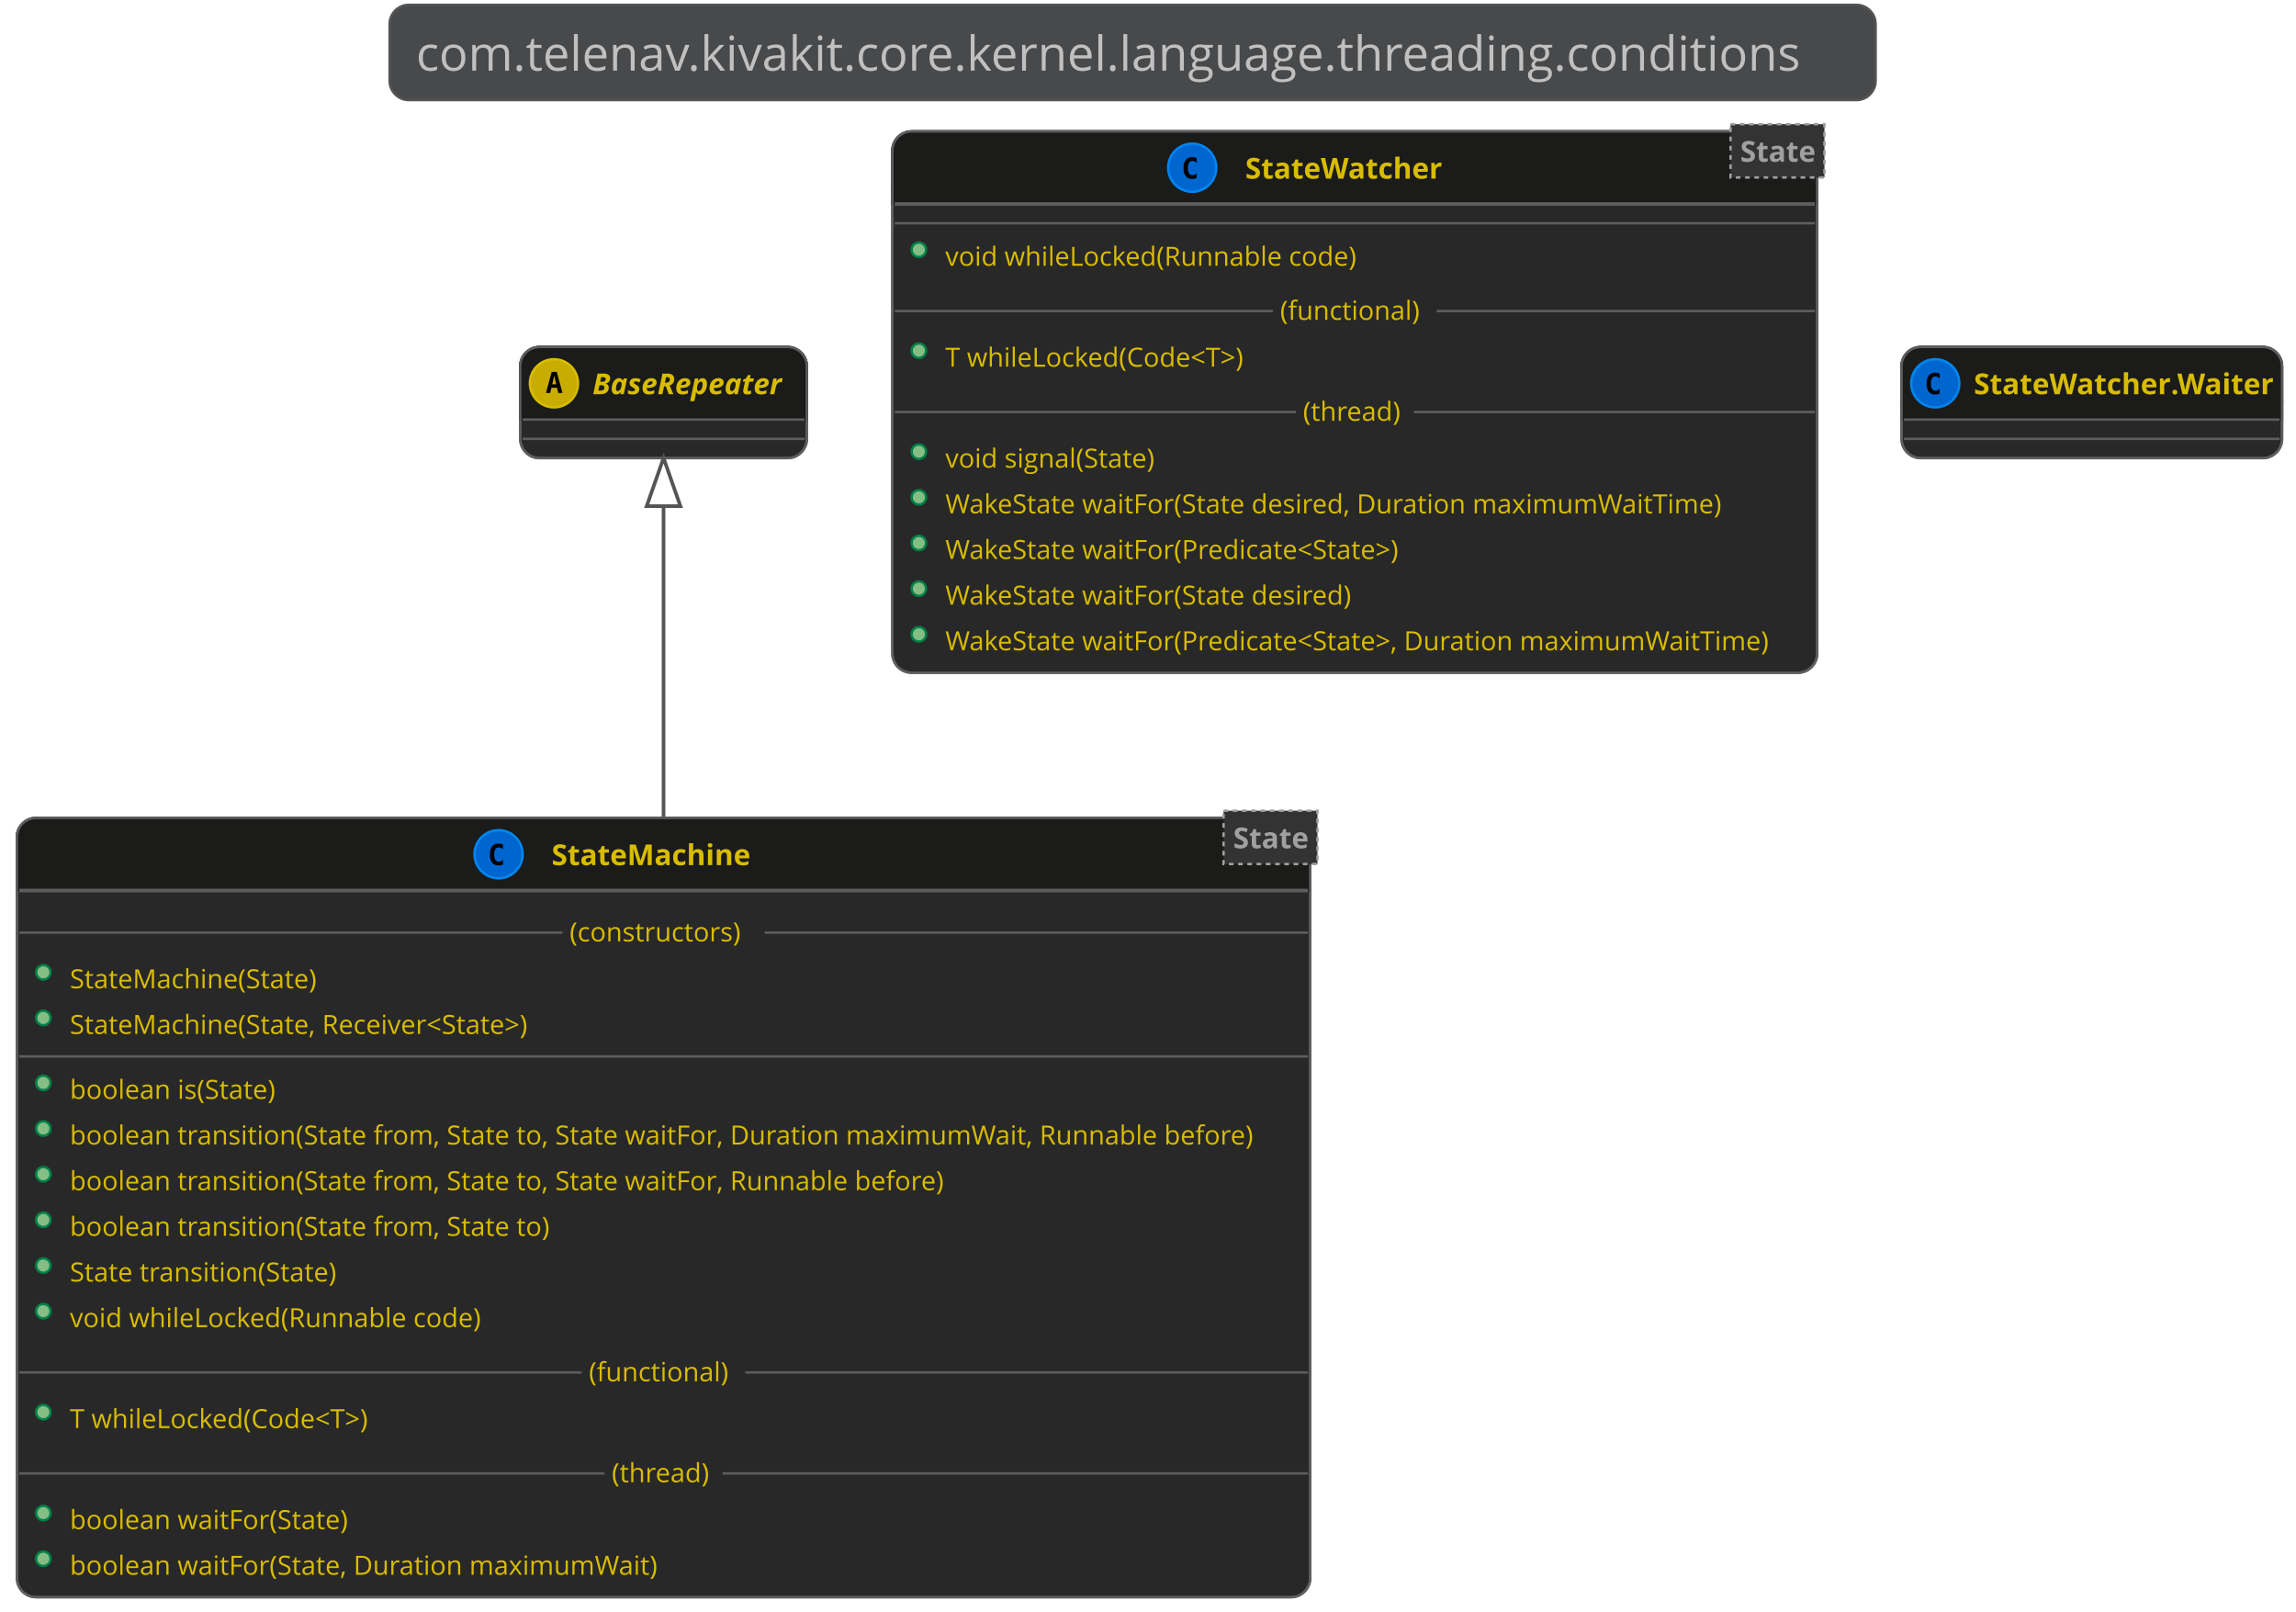
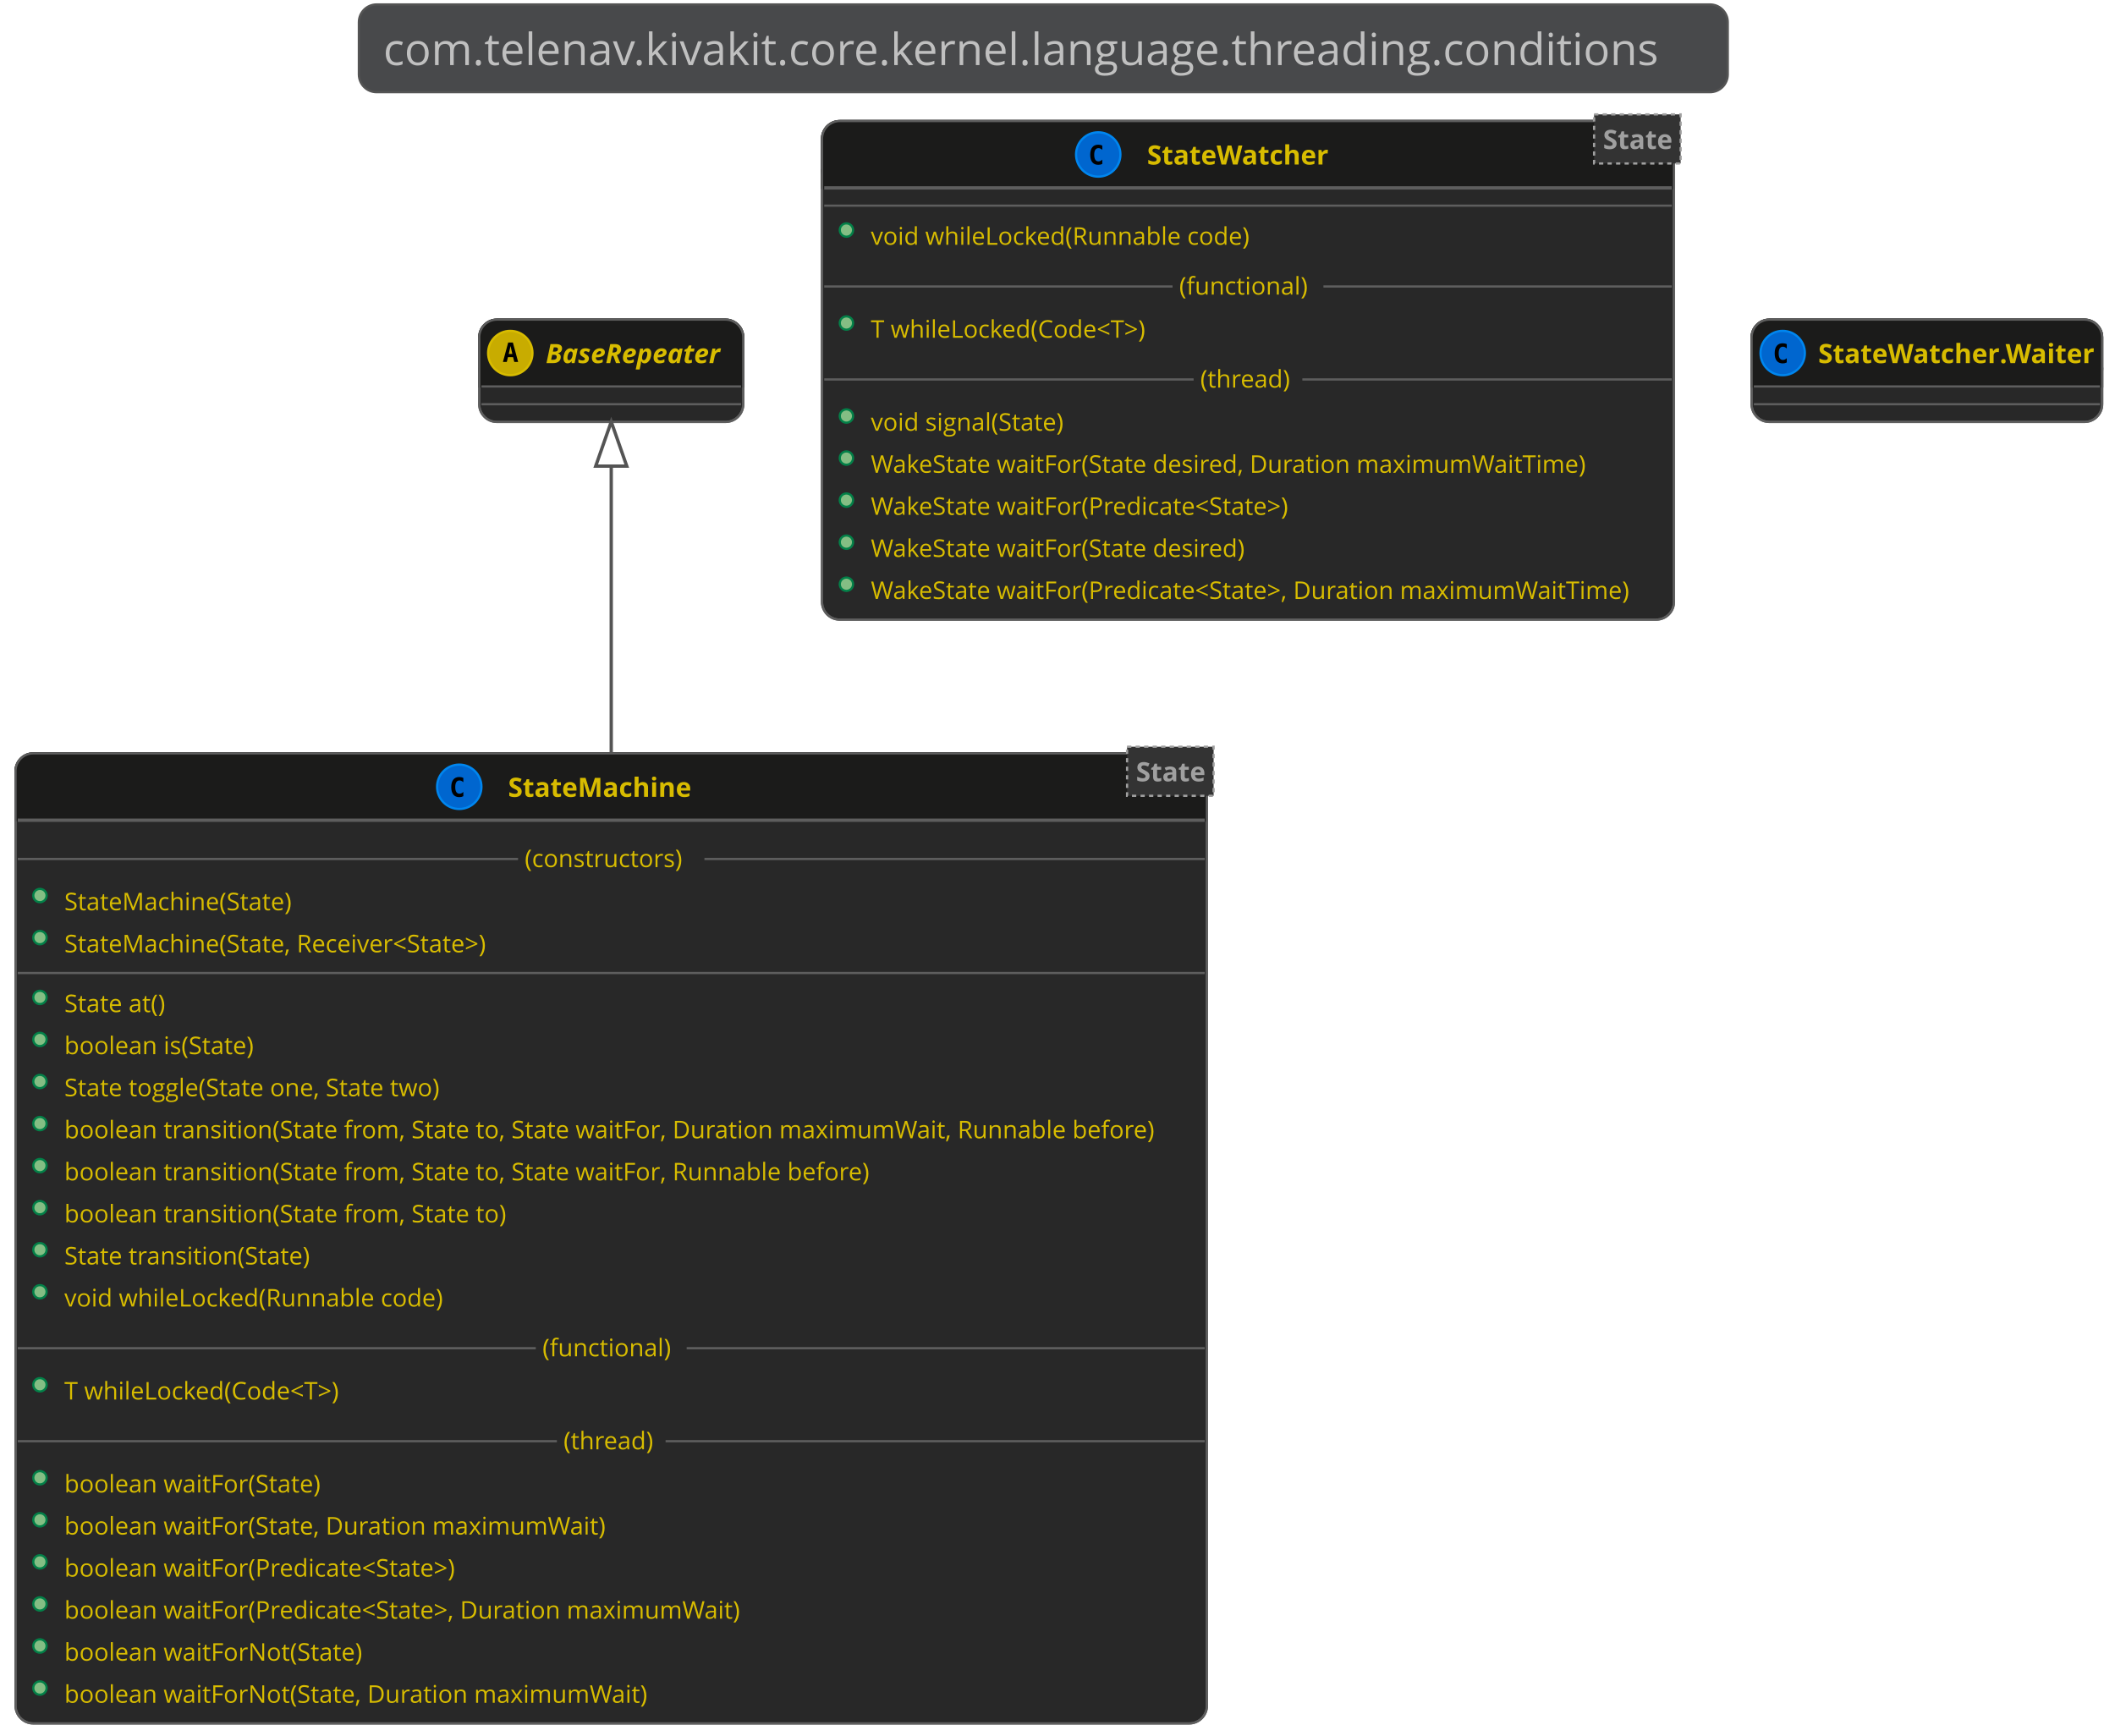
- <svg xmlns="http://www.w3.org/2000/svg" contentScriptType="application/ecmascript" contentStyleType="text/css" height="697.917px" preserveAspectRatio="none" style="width:993px;height:697px;background:#333333;" version="1.1" viewBox="0 0 993 697" width="993.75px" zoomAndPan="magnify">
+ <svg xmlns="http://www.w3.org/2000/svg" contentScriptType="application/ecmascript" contentStyleType="text/css" height="815.625px" preserveAspectRatio="none" style="width:993px;height:815px;background:#333333;" version="1.1" viewBox="0 0 993 815" width="993.75px" zoomAndPan="magnify">
  <defs />
  <g>
    <rect fill="#48494B" height="41.203" rx="8.333" ry="8.333" style="stroke:#545454;stroke-width:1.042;" width="642.708" x="168.49" y="2.083" />
    <text fill="#C0C0C0" font-family="Open Sans,Avenir,Nunito,Arial,Helvetica,SansSerif" font-size="20.833" lengthAdjust="spacing" textLength="619.792" x="179.948" y="30.558">com.telenav.kivakit.core.kernel.language.threading.conditions</text>
    <rect codeLine="6" fill="#282828" height="48.055" id="BaseRepeater" rx="8.333" ry="8.333" style="stroke:#5E5E5E;stroke-width:1.042;" width="123.958" x="225" y="150.057" />
    <rect fill="#1B1B1A" height="31.388" rx="8.333" ry="8.333" style="stroke:#1B1B1A;stroke-width:1.042;" width="123.958" x="225" y="150.057" />
    <rect fill="#1B1B1A" height="8.333" style="stroke:#1B1B1A;stroke-width:1.042;" width="123.958" x="225" y="173.112" />
    <rect codeLine="6" fill="none" height="48.055" id="BaseRepeater" rx="8.333" ry="8.333" style="stroke:#5E5E5E;stroke-width:1.042;" width="123.958" x="225" y="150.057" />
    <ellipse cx="239.583" cy="165.751" fill="#C8AC00" rx="10.417" ry="10.417" style="stroke:#D8BC00;stroke-width:1.042;" />
    <path d="M239.697,162.453 L238.849,166.183 L240.552,166.183 Z M238.599,160.805 L240.802,160.805 L243.262,169.918 L241.461,169.918 L240.9,167.666 L238.489,167.666 L237.94,169.918 L236.139,169.918 Z " fill="#000000" />
    <text fill="#D8BC00" font-family="Open Sans,Avenir,Nunito,Arial,Helvetica,SansSerif" font-size="12.5" font-style="italic" font-weight="bold" lengthAdjust="spacing" textLength="86.458" x="256.25" y="170.475">BaseRepeater</text>
    <line style="stroke:#5E5E5E;stroke-width:1.042;" x1="226.042" x2="347.917" y1="181.445" y2="181.445" />
    <line style="stroke:#5E5E5E;stroke-width:1.042;" x1="226.042" x2="347.917" y1="189.779" y2="189.779" />
-     <rect codeLine="9" fill="#282828" height="336.983" id="StateMachine" rx="8.333" ry="8.333" style="stroke:#5E5E5E;stroke-width:1.042;" width="559.375" x="7.292" y="353.703" />
+     <rect codeLine="9" fill="#282828" height="455.452" id="StateMachine" rx="8.333" ry="8.333" style="stroke:#5E5E5E;stroke-width:1.042;" width="559.375" x="7.292" y="353.703" />
    <rect fill="#1B1B1A" height="31.388" rx="8.333" ry="8.333" style="stroke:#1B1B1A;stroke-width:1.042;" width="559.375" x="7.292" y="353.703" />
    <rect fill="#1B1B1A" height="8.333" style="stroke:#1B1B1A;stroke-width:1.042;" width="559.375" x="7.292" y="376.758" />
-     <rect codeLine="9" fill="none" height="336.983" id="StateMachine" rx="8.333" ry="8.333" style="stroke:#5E5E5E;stroke-width:1.042;" width="559.375" x="7.292" y="353.703" />
+     <rect codeLine="9" fill="none" height="455.452" id="StateMachine" rx="8.333" ry="8.333" style="stroke:#5E5E5E;stroke-width:1.042;" width="559.375" x="7.292" y="353.703" />
    <ellipse cx="215.625" cy="369.397" fill="#0066CF" rx="10.417" ry="10.417" style="stroke:#0086EF;stroke-width:1.042;" />
    <path d="M217.535,373.822 Q217.108,374.042 216.638,374.152 Q216.168,374.262 215.649,374.262 Q213.806,374.262 212.836,373.047 Q211.865,371.832 211.865,369.537 Q211.865,367.236 212.836,366.022 Q213.806,364.807 215.649,364.807 Q216.168,364.807 216.644,364.917 Q217.12,365.027 217.535,365.247 L217.535,367.248 Q217.071,366.821 216.635,366.623 Q216.199,366.425 215.735,366.425 Q214.746,366.425 214.243,367.209 Q213.739,367.993 213.739,369.537 Q213.739,371.075 214.243,371.86 Q214.746,372.644 215.735,372.644 Q216.199,372.644 216.635,372.446 Q217.071,372.247 217.535,371.82 Z " fill="#000000" />
    <text fill="#D8BC00" font-family="Open Sans,Avenir,Nunito,Arial,Helvetica,SansSerif" font-size="12.5" font-weight="bold" lengthAdjust="spacing" textLength="85.417" x="238.542" y="374.121">StateMachine</text>
    <rect fill="#333333" height="23.055" style="stroke:#A0A0A0;stroke-width:1.042;stroke-dasharray:2.0,2.0;" width="40.625" x="529.167" y="350.578" />
    <text fill="#A0A0A0" font-family="Open Sans,Avenir,Nunito,Arial,Helvetica,SansSerif" font-size="12.5" font-weight="bold" lengthAdjust="spacing" textLength="32.292" x="533.333" y="366.829">State</text>
    <line style="stroke:#5E5E5E;stroke-width:1.562;" x1="8.333" x2="565.625" y1="385.091" y2="385.091" />
    <ellipse cx="18.75" cy="420.461" fill="#84BE84" rx="3.125" ry="3.125" style="stroke:#038048;stroke-width:1.042;" />
    <text fill="#D8BC00" font-family="Open Sans,Avenir,Nunito,Arial,Helvetica,SansSerif" font-size="11.458" lengthAdjust="spacing" textLength="108.333" x="30.208" y="427.372">StateMachine(State)</text>
    <ellipse cx="18.75" cy="440.206" fill="#84BE84" rx="3.125" ry="3.125" style="stroke:#038048;stroke-width:1.042;" />
    <text fill="#D8BC00" font-family="Open Sans,Avenir,Nunito,Arial,Helvetica,SansSerif" font-size="11.458" lengthAdjust="spacing" textLength="207.292" x="30.208" y="447.117">StateMachine(State, Receiver&lt;State&gt;)</text>
    <line style="stroke:#5E5E5E;stroke-width:1.042;" x1="8.333" x2="243.229" y1="403.297" y2="403.297" />
    <text fill="#D8BC00" font-family="Open Sans,Avenir,Nunito,Arial,Helvetica,SansSerif" font-size="11.458" lengthAdjust="spacing" textLength="81.25" x="246.354" y="407.106">(constructors)</text>
    <line style="stroke:#5E5E5E;stroke-width:1.042;" x1="330.729" x2="565.625" y1="403.297" y2="403.297" />
    <line style="stroke:#5E5E5E;stroke-width:1.042;" x1="8.333" x2="565.625" y1="456.826" y2="456.826" />
    <ellipse cx="18.75" cy="468.284" fill="#84BE84" rx="3.125" ry="3.125" style="stroke:#038048;stroke-width:1.042;" />
-     <text fill="#D8BC00" font-family="Open Sans,Avenir,Nunito,Arial,Helvetica,SansSerif" font-size="11.458" lengthAdjust="spacing" textLength="92.708" x="30.208" y="475.195">boolean is(State)</text>
+     <text fill="#D8BC00" font-family="Open Sans,Avenir,Nunito,Arial,Helvetica,SansSerif" font-size="11.458" lengthAdjust="spacing" textLength="48.958" x="30.208" y="475.195">State at()</text>
    <ellipse cx="18.75" cy="488.029" fill="#84BE84" rx="3.125" ry="3.125" style="stroke:#038048;stroke-width:1.042;" />
-     <text fill="#D8BC00" font-family="Open Sans,Avenir,Nunito,Arial,Helvetica,SansSerif" font-size="11.458" lengthAdjust="spacing" textLength="527.083" x="30.208" y="494.94">boolean transition(State from, State to, State waitFor, Duration maximumWait, Runnable before)</text>
+     <text fill="#D8BC00" font-family="Open Sans,Avenir,Nunito,Arial,Helvetica,SansSerif" font-size="11.458" lengthAdjust="spacing" textLength="92.708" x="30.208" y="494.94">boolean is(State)</text>
    <ellipse cx="18.75" cy="507.774" fill="#84BE84" rx="3.125" ry="3.125" style="stroke:#038048;stroke-width:1.042;" />
-     <text fill="#D8BC00" font-family="Open Sans,Avenir,Nunito,Arial,Helvetica,SansSerif" font-size="11.458" lengthAdjust="spacing" textLength="390.625" x="30.208" y="514.685">boolean transition(State from, State to, State waitFor, Runnable before)</text>
+     <text fill="#D8BC00" font-family="Open Sans,Avenir,Nunito,Arial,Helvetica,SansSerif" font-size="11.458" lengthAdjust="spacing" textLength="181.25" x="30.208" y="514.685">State toggle(State one, State two)</text>
    <ellipse cx="18.75" cy="527.519" fill="#84BE84" rx="3.125" ry="3.125" style="stroke:#038048;stroke-width:1.042;" />
-     <text fill="#D8BC00" font-family="Open Sans,Avenir,Nunito,Arial,Helvetica,SansSerif" font-size="11.458" lengthAdjust="spacing" textLength="215.625" x="30.208" y="534.43">boolean transition(State from, State to)</text>
+     <text fill="#D8BC00" font-family="Open Sans,Avenir,Nunito,Arial,Helvetica,SansSerif" font-size="11.458" lengthAdjust="spacing" textLength="527.083" x="30.208" y="534.43">boolean transition(State from, State to, State waitFor, Duration maximumWait, Runnable before)</text>
    <ellipse cx="18.75" cy="547.264" fill="#84BE84" rx="3.125" ry="3.125" style="stroke:#038048;stroke-width:1.042;" />
-     <text fill="#D8BC00" font-family="Open Sans,Avenir,Nunito,Arial,Helvetica,SansSerif" font-size="11.458" lengthAdjust="spacing" textLength="119.792" x="30.208" y="554.175">State transition(State)</text>
+     <text fill="#D8BC00" font-family="Open Sans,Avenir,Nunito,Arial,Helvetica,SansSerif" font-size="11.458" lengthAdjust="spacing" textLength="390.625" x="30.208" y="554.175">boolean transition(State from, State to, State waitFor, Runnable before)</text>
    <ellipse cx="18.75" cy="567.009" fill="#84BE84" rx="3.125" ry="3.125" style="stroke:#038048;stroke-width:1.042;" />
-     <text fill="#D8BC00" font-family="Open Sans,Avenir,Nunito,Arial,Helvetica,SansSerif" font-size="11.458" lengthAdjust="spacing" textLength="185.417" x="30.208" y="573.92">void whileLocked(Runnable code)</text>
-     <ellipse cx="18.75" cy="610.665" fill="#84BE84" rx="3.125" ry="3.125" style="stroke:#038048;stroke-width:1.042;" />
-     <text fill="#D8BC00" font-family="Open Sans,Avenir,Nunito,Arial,Helvetica,SansSerif" font-size="11.458" lengthAdjust="spacing" textLength="141.667" x="30.208" y="617.576">T whileLocked(Code&lt;T&gt;)</text>
-     <line style="stroke:#5E5E5E;stroke-width:1.042;" x1="8.333" x2="251.562" y1="593.501" y2="593.501" />
-     <text fill="#D8BC00" font-family="Open Sans,Avenir,Nunito,Arial,Helvetica,SansSerif" font-size="11.458" lengthAdjust="spacing" textLength="64.583" x="254.688" y="597.31">(functional)</text>
-     <line style="stroke:#5E5E5E;stroke-width:1.042;" x1="322.396" x2="565.625" y1="593.501" y2="593.501" />
-     <ellipse cx="18.75" cy="654.321" fill="#84BE84" rx="3.125" ry="3.125" style="stroke:#038048;stroke-width:1.042;" />
-     <text fill="#D8BC00" font-family="Open Sans,Avenir,Nunito,Arial,Helvetica,SansSerif" font-size="11.458" lengthAdjust="spacing" textLength="123.958" x="30.208" y="661.232">boolean waitFor(State)</text>
-     <ellipse cx="18.75" cy="674.066" fill="#84BE84" rx="3.125" ry="3.125" style="stroke:#038048;stroke-width:1.042;" />
-     <text fill="#D8BC00" font-family="Open Sans,Avenir,Nunito,Arial,Helvetica,SansSerif" font-size="11.458" lengthAdjust="spacing" textLength="260.417" x="30.208" y="680.977">boolean waitFor(State, Duration maximumWait)</text>
-     <line style="stroke:#5E5E5E;stroke-width:1.042;" x1="8.333" x2="261.458" y1="637.157" y2="637.157" />
-     <text fill="#D8BC00" font-family="Open Sans,Avenir,Nunito,Arial,Helvetica,SansSerif" font-size="11.458" lengthAdjust="spacing" textLength="44.792" x="264.583" y="640.967">(thread)</text>
-     <line style="stroke:#5E5E5E;stroke-width:1.042;" x1="312.5" x2="565.625" y1="637.157" y2="637.157" />
-     <rect codeLine="28" fill="#282828" height="234.092" id="StateWatcher" rx="8.333" ry="8.333" style="stroke:#5E5E5E;stroke-width:1.042;" width="400" x="385.938" y="56.828" />
+     <text fill="#D8BC00" font-family="Open Sans,Avenir,Nunito,Arial,Helvetica,SansSerif" font-size="11.458" lengthAdjust="spacing" textLength="215.625" x="30.208" y="573.92">boolean transition(State from, State to)</text>
+     <ellipse cx="18.75" cy="586.753" fill="#84BE84" rx="3.125" ry="3.125" style="stroke:#038048;stroke-width:1.042;" />
+     <text fill="#D8BC00" font-family="Open Sans,Avenir,Nunito,Arial,Helvetica,SansSerif" font-size="11.458" lengthAdjust="spacing" textLength="119.792" x="30.208" y="593.665">State transition(State)</text>
+     <ellipse cx="18.75" cy="606.498" fill="#84BE84" rx="3.125" ry="3.125" style="stroke:#038048;stroke-width:1.042;" />
+     <text fill="#D8BC00" font-family="Open Sans,Avenir,Nunito,Arial,Helvetica,SansSerif" font-size="11.458" lengthAdjust="spacing" textLength="185.417" x="30.208" y="613.409">void whileLocked(Runnable code)</text>
+     <ellipse cx="18.75" cy="650.155" fill="#84BE84" rx="3.125" ry="3.125" style="stroke:#038048;stroke-width:1.042;" />
+     <text fill="#D8BC00" font-family="Open Sans,Avenir,Nunito,Arial,Helvetica,SansSerif" font-size="11.458" lengthAdjust="spacing" textLength="141.667" x="30.208" y="657.066">T whileLocked(Code&lt;T&gt;)</text>
+     <line style="stroke:#5E5E5E;stroke-width:1.042;" x1="8.333" x2="251.562" y1="632.99" y2="632.99" />
+     <text fill="#D8BC00" font-family="Open Sans,Avenir,Nunito,Arial,Helvetica,SansSerif" font-size="11.458" lengthAdjust="spacing" textLength="64.583" x="254.688" y="636.8">(functional)</text>
+     <line style="stroke:#5E5E5E;stroke-width:1.042;" x1="322.396" x2="565.625" y1="632.99" y2="632.99" />
+     <ellipse cx="18.75" cy="693.811" fill="#84BE84" rx="3.125" ry="3.125" style="stroke:#038048;stroke-width:1.042;" />
+     <text fill="#D8BC00" font-family="Open Sans,Avenir,Nunito,Arial,Helvetica,SansSerif" font-size="11.458" lengthAdjust="spacing" textLength="123.958" x="30.208" y="700.722">boolean waitFor(State)</text>
+     <ellipse cx="18.75" cy="713.556" fill="#84BE84" rx="3.125" ry="3.125" style="stroke:#038048;stroke-width:1.042;" />
+     <text fill="#D8BC00" font-family="Open Sans,Avenir,Nunito,Arial,Helvetica,SansSerif" font-size="11.458" lengthAdjust="spacing" textLength="260.417" x="30.208" y="720.467">boolean waitFor(State, Duration maximumWait)</text>
+     <ellipse cx="18.75" cy="733.301" fill="#84BE84" rx="3.125" ry="3.125" style="stroke:#038048;stroke-width:1.042;" />
+     <text fill="#D8BC00" font-family="Open Sans,Avenir,Nunito,Arial,Helvetica,SansSerif" font-size="11.458" lengthAdjust="spacing" textLength="193.75" x="30.208" y="740.212">boolean waitFor(Predicate&lt;State&gt;)</text>
+     <ellipse cx="18.75" cy="753.046" fill="#84BE84" rx="3.125" ry="3.125" style="stroke:#038048;stroke-width:1.042;" />
+     <text fill="#D8BC00" font-family="Open Sans,Avenir,Nunito,Arial,Helvetica,SansSerif" font-size="11.458" lengthAdjust="spacing" textLength="330.208" x="30.208" y="759.957">boolean waitFor(Predicate&lt;State&gt;, Duration maximumWait)</text>
+     <ellipse cx="18.75" cy="772.79" fill="#84BE84" rx="3.125" ry="3.125" style="stroke:#038048;stroke-width:1.042;" />
+     <text fill="#D8BC00" font-family="Open Sans,Avenir,Nunito,Arial,Helvetica,SansSerif" font-size="11.458" lengthAdjust="spacing" textLength="143.75" x="30.208" y="779.702">boolean waitForNot(State)</text>
+     <ellipse cx="18.75" cy="792.535" fill="#84BE84" rx="3.125" ry="3.125" style="stroke:#038048;stroke-width:1.042;" />
+     <text fill="#D8BC00" font-family="Open Sans,Avenir,Nunito,Arial,Helvetica,SansSerif" font-size="11.458" lengthAdjust="spacing" textLength="280.208" x="30.208" y="799.447">boolean waitForNot(State, Duration maximumWait)</text>
+     <line style="stroke:#5E5E5E;stroke-width:1.042;" x1="8.333" x2="261.458" y1="676.647" y2="676.647" />
+     <text fill="#D8BC00" font-family="Open Sans,Avenir,Nunito,Arial,Helvetica,SansSerif" font-size="11.458" lengthAdjust="spacing" textLength="44.792" x="264.583" y="680.457">(thread)</text>
+     <line style="stroke:#5E5E5E;stroke-width:1.042;" x1="312.5" x2="565.625" y1="676.647" y2="676.647" />
+     <rect codeLine="34" fill="#282828" height="234.092" id="StateWatcher" rx="8.333" ry="8.333" style="stroke:#5E5E5E;stroke-width:1.042;" width="400" x="385.938" y="56.828" />
    <rect fill="#1B1B1A" height="31.388" rx="8.333" ry="8.333" style="stroke:#1B1B1A;stroke-width:1.042;" width="400" x="385.938" y="56.828" />
    <rect fill="#1B1B1A" height="8.333" style="stroke:#1B1B1A;stroke-width:1.042;" width="400" x="385.938" y="79.883" />
-     <rect codeLine="28" fill="none" height="234.092" id="StateWatcher" rx="8.333" ry="8.333" style="stroke:#5E5E5E;stroke-width:1.042;" width="400" x="385.938" y="56.828" />
+     <rect codeLine="34" fill="none" height="234.092" id="StateWatcher" rx="8.333" ry="8.333" style="stroke:#5E5E5E;stroke-width:1.042;" width="400" x="385.938" y="56.828" />
    <ellipse cx="515.625" cy="72.522" fill="#0066CF" rx="10.417" ry="10.417" style="stroke:#0086EF;stroke-width:1.042;" />
    <path d="M517.535,76.947 Q517.108,77.167 516.638,77.277 Q516.168,77.386 515.649,77.386 Q513.806,77.386 512.836,76.172 Q511.865,74.957 511.865,72.662 Q511.865,70.361 512.836,69.147 Q513.806,67.932 515.649,67.932 Q516.168,67.932 516.644,68.042 Q517.12,68.152 517.535,68.372 L517.535,70.374 Q517.072,69.946 516.635,69.748 Q516.199,69.55 515.735,69.55 Q514.746,69.55 514.243,70.334 Q513.739,71.118 513.739,72.662 Q513.739,74.2 514.243,74.985 Q514.746,75.769 515.735,75.769 Q516.199,75.769 516.635,75.571 Q517.072,75.372 517.535,74.945 Z " fill="#000000" />
    <text fill="#D8BC00" font-family="Open Sans,Avenir,Nunito,Arial,Helvetica,SansSerif" font-size="12.5" font-weight="bold" lengthAdjust="spacing" textLength="83.333" x="538.542" y="77.246">StateWatcher</text>
    <rect fill="#333333" height="23.055" style="stroke:#A0A0A0;stroke-width:1.042;stroke-dasharray:2.0,2.0;" width="40.625" x="748.438" y="53.703" />
    <text fill="#A0A0A0" font-family="Open Sans,Avenir,Nunito,Arial,Helvetica,SansSerif" font-size="12.5" font-weight="bold" lengthAdjust="spacing" textLength="32.292" x="752.604" y="69.954">State</text>
    <line style="stroke:#5E5E5E;stroke-width:1.562;" x1="386.979" x2="784.896" y1="88.216" y2="88.216" />
    <line style="stroke:#5E5E5E;stroke-width:1.042;" x1="386.979" x2="784.896" y1="96.549" y2="96.549" />
    <ellipse cx="397.396" cy="108.008" fill="#84BE84" rx="3.125" ry="3.125" style="stroke:#038048;stroke-width:1.042;" />
    <text fill="#D8BC00" font-family="Open Sans,Avenir,Nunito,Arial,Helvetica,SansSerif" font-size="11.458" lengthAdjust="spacing" textLength="185.417" x="408.854" y="114.919">void whileLocked(Runnable code)</text>
    <ellipse cx="397.396" cy="151.664" fill="#84BE84" rx="3.125" ry="3.125" style="stroke:#038048;stroke-width:1.042;" />
    <text fill="#D8BC00" font-family="Open Sans,Avenir,Nunito,Arial,Helvetica,SansSerif" font-size="11.458" lengthAdjust="spacing" textLength="141.667" x="408.854" y="158.575">T whileLocked(Code&lt;T&gt;)</text>
    <line style="stroke:#5E5E5E;stroke-width:1.042;" x1="386.979" x2="550.521" y1="134.5" y2="134.5" />
    <text fill="#D8BC00" font-family="Open Sans,Avenir,Nunito,Arial,Helvetica,SansSerif" font-size="11.458" lengthAdjust="spacing" textLength="64.583" x="553.646" y="138.31">(functional)</text>
    <line style="stroke:#5E5E5E;stroke-width:1.042;" x1="621.354" x2="784.896" y1="134.5" y2="134.5" />
    <ellipse cx="397.396" cy="195.321" fill="#84BE84" rx="3.125" ry="3.125" style="stroke:#038048;stroke-width:1.042;" />
    <text fill="#D8BC00" font-family="Open Sans,Avenir,Nunito,Arial,Helvetica,SansSerif" font-size="11.458" lengthAdjust="spacing" textLength="95.833" x="408.854" y="202.232">void signal(State)</text>
    <ellipse cx="397.396" cy="215.065" fill="#84BE84" rx="3.125" ry="3.125" style="stroke:#038048;stroke-width:1.042;" />
    <text fill="#D8BC00" font-family="Open Sans,Avenir,Nunito,Arial,Helvetica,SansSerif" font-size="11.458" lengthAdjust="spacing" textLength="342.708" x="408.854" y="221.977">WakeState waitFor(State desired, Duration maximumWaitTime)</text>
    <ellipse cx="397.396" cy="234.81" fill="#84BE84" rx="3.125" ry="3.125" style="stroke:#038048;stroke-width:1.042;" />
    <text fill="#D8BC00" font-family="Open Sans,Avenir,Nunito,Arial,Helvetica,SansSerif" font-size="11.458" lengthAdjust="spacing" textLength="204.167" x="408.854" y="241.722">WakeState waitFor(Predicate&lt;State&gt;)</text>
    <ellipse cx="397.396" cy="254.555" fill="#84BE84" rx="3.125" ry="3.125" style="stroke:#038048;stroke-width:1.042;" />
    <text fill="#D8BC00" font-family="Open Sans,Avenir,Nunito,Arial,Helvetica,SansSerif" font-size="11.458" lengthAdjust="spacing" textLength="179.167" x="408.854" y="261.466">WakeState waitFor(State desired)</text>
    <ellipse cx="397.396" cy="274.3" fill="#84BE84" rx="3.125" ry="3.125" style="stroke:#038048;stroke-width:1.042;" />
    <text fill="#D8BC00" font-family="Open Sans,Avenir,Nunito,Arial,Helvetica,SansSerif" font-size="11.458" lengthAdjust="spacing" textLength="367.708" x="408.854" y="281.211">WakeState waitFor(Predicate&lt;State&gt;, Duration maximumWaitTime)</text>
    <line style="stroke:#5E5E5E;stroke-width:1.042;" x1="386.979" x2="560.417" y1="178.156" y2="178.156" />
    <text fill="#D8BC00" font-family="Open Sans,Avenir,Nunito,Arial,Helvetica,SansSerif" font-size="11.458" lengthAdjust="spacing" textLength="44.792" x="563.542" y="181.966">(thread)</text>
    <line style="stroke:#5E5E5E;stroke-width:1.042;" x1="611.458" x2="784.896" y1="178.156" y2="178.156" />
-     <rect codeLine="42" fill="#282828" height="48.055" id="StateWatcher.Waiter" rx="8.333" ry="8.333" style="stroke:#5E5E5E;stroke-width:1.042;" width="164.583" x="822.396" y="150.057" />
+     <rect codeLine="48" fill="#282828" height="48.055" id="StateWatcher.Waiter" rx="8.333" ry="8.333" style="stroke:#5E5E5E;stroke-width:1.042;" width="164.583" x="822.396" y="150.057" />
    <rect fill="#1B1B1A" height="31.388" rx="8.333" ry="8.333" style="stroke:#1B1B1A;stroke-width:1.042;" width="164.583" x="822.396" y="150.057" />
    <rect fill="#1B1B1A" height="8.333" style="stroke:#1B1B1A;stroke-width:1.042;" width="164.583" x="822.396" y="173.112" />
-     <rect codeLine="42" fill="none" height="48.055" id="StateWatcher.Waiter" rx="8.333" ry="8.333" style="stroke:#5E5E5E;stroke-width:1.042;" width="164.583" x="822.396" y="150.057" />
+     <rect codeLine="48" fill="none" height="48.055" id="StateWatcher.Waiter" rx="8.333" ry="8.333" style="stroke:#5E5E5E;stroke-width:1.042;" width="164.583" x="822.396" y="150.057" />
    <ellipse cx="836.979" cy="165.751" fill="#0066CF" rx="10.417" ry="10.417" style="stroke:#0086EF;stroke-width:1.042;" />
    <path d="M838.89,170.176 Q838.462,170.396 837.992,170.506 Q837.522,170.616 837.004,170.616 Q835.16,170.616 834.19,169.401 Q833.219,168.186 833.219,165.892 Q833.219,163.59 834.19,162.376 Q835.16,161.161 837.004,161.161 Q837.522,161.161 837.999,161.271 Q838.475,161.381 838.89,161.601 L838.89,163.603 Q838.426,163.175 837.989,162.977 Q837.553,162.779 837.089,162.779 Q836.1,162.779 835.597,163.563 Q835.093,164.347 835.093,165.892 Q835.093,167.43 835.597,168.214 Q836.1,168.998 837.089,168.998 Q837.553,168.998 837.989,168.8 Q838.426,168.601 838.89,168.174 Z " fill="#000000" />
    <text fill="#D8BC00" font-family="Open Sans,Avenir,Nunito,Arial,Helvetica,SansSerif" font-size="12.5" font-weight="bold" lengthAdjust="spacing" textLength="127.083" x="853.646" y="170.475">StateWatcher.Waiter</text>
    <line style="stroke:#5E5E5E;stroke-width:1.042;" x1="823.438" x2="985.938" y1="181.445" y2="181.445" />
    <line style="stroke:#5E5E5E;stroke-width:1.042;" x1="823.438" x2="985.938" y1="189.779" y2="189.779" />
-     <path codeLine="8" d="M286.979,219.203 C286.979,253.682 286.979,303.932 286.979,353.588 " fill="none" id="BaseRepeater-backto-StateMachine" style="stroke:#545454;stroke-width:1.562;" />
-     <polygon fill="none" points="279.688,218.88,286.979,198.047,294.271,218.88,279.688,218.88" style="stroke:#545454;stroke-width:1.562;" />
+     <path codeLine="8" d="M286.979,219.151 C286.979,252.869 286.979,302.182 286.979,353.599 " fill="none" id="BaseRepeater-backto-StateMachine" style="stroke:#545454;stroke-width:1.562;" />
+     <polygon fill="none" points="279.688,218.838,286.979,198.005,294.271,218.838,279.688,218.838" style="stroke:#545454;stroke-width:1.562;" />
  </g>
</svg>
